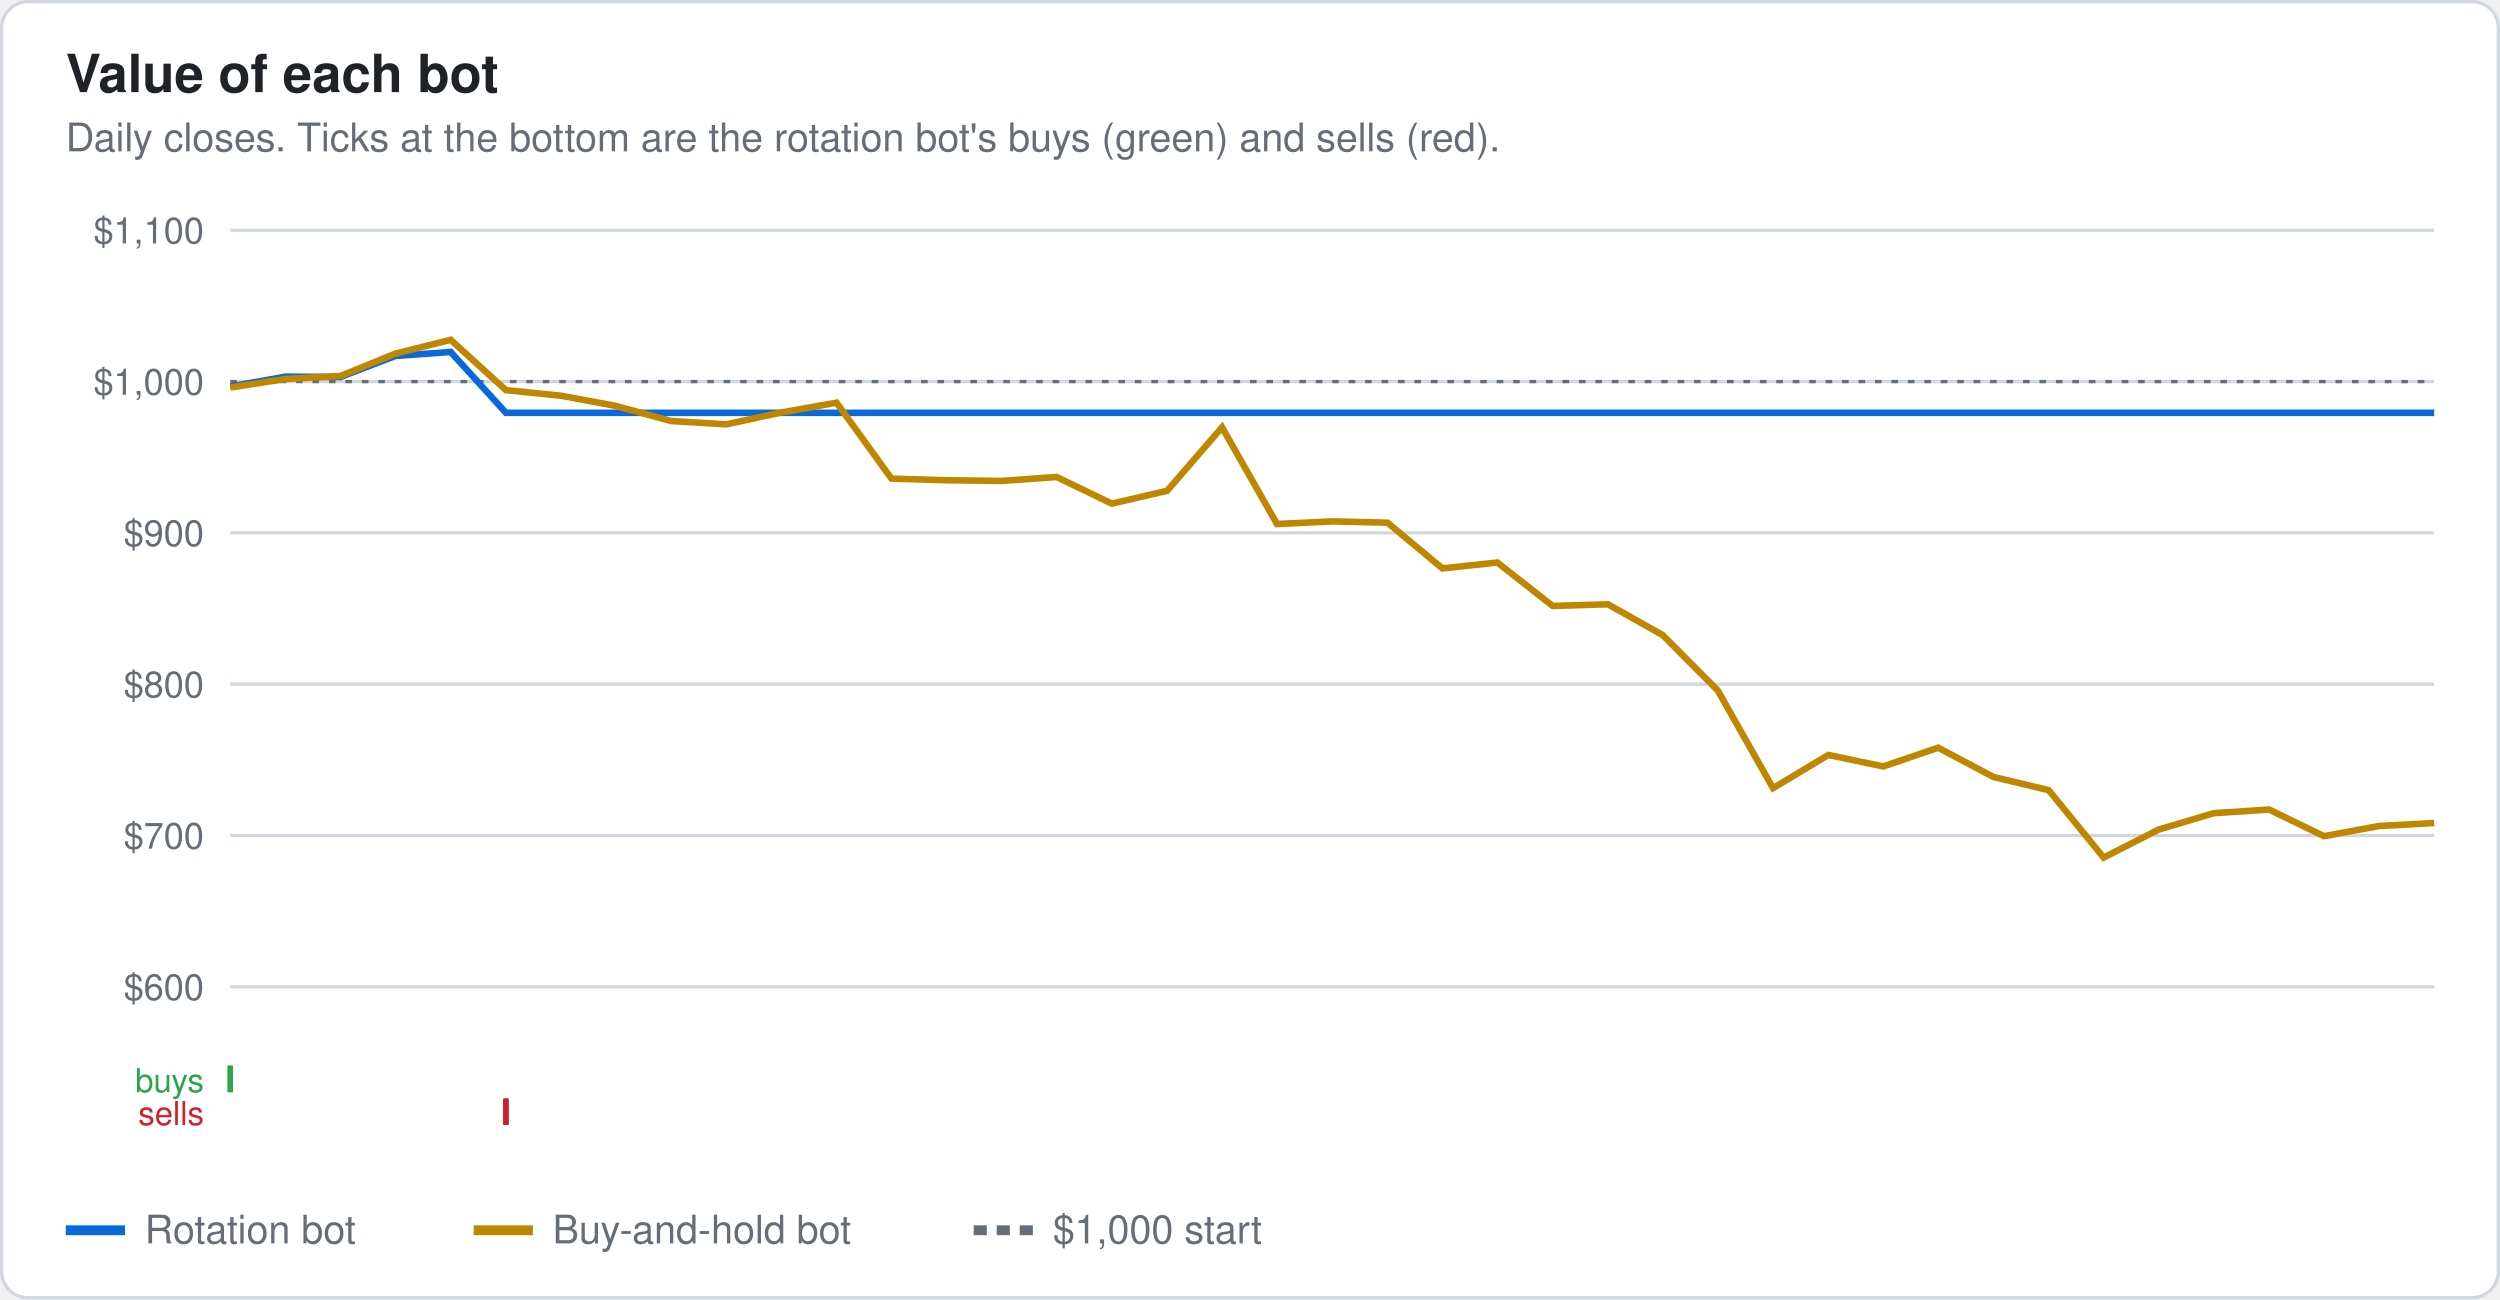
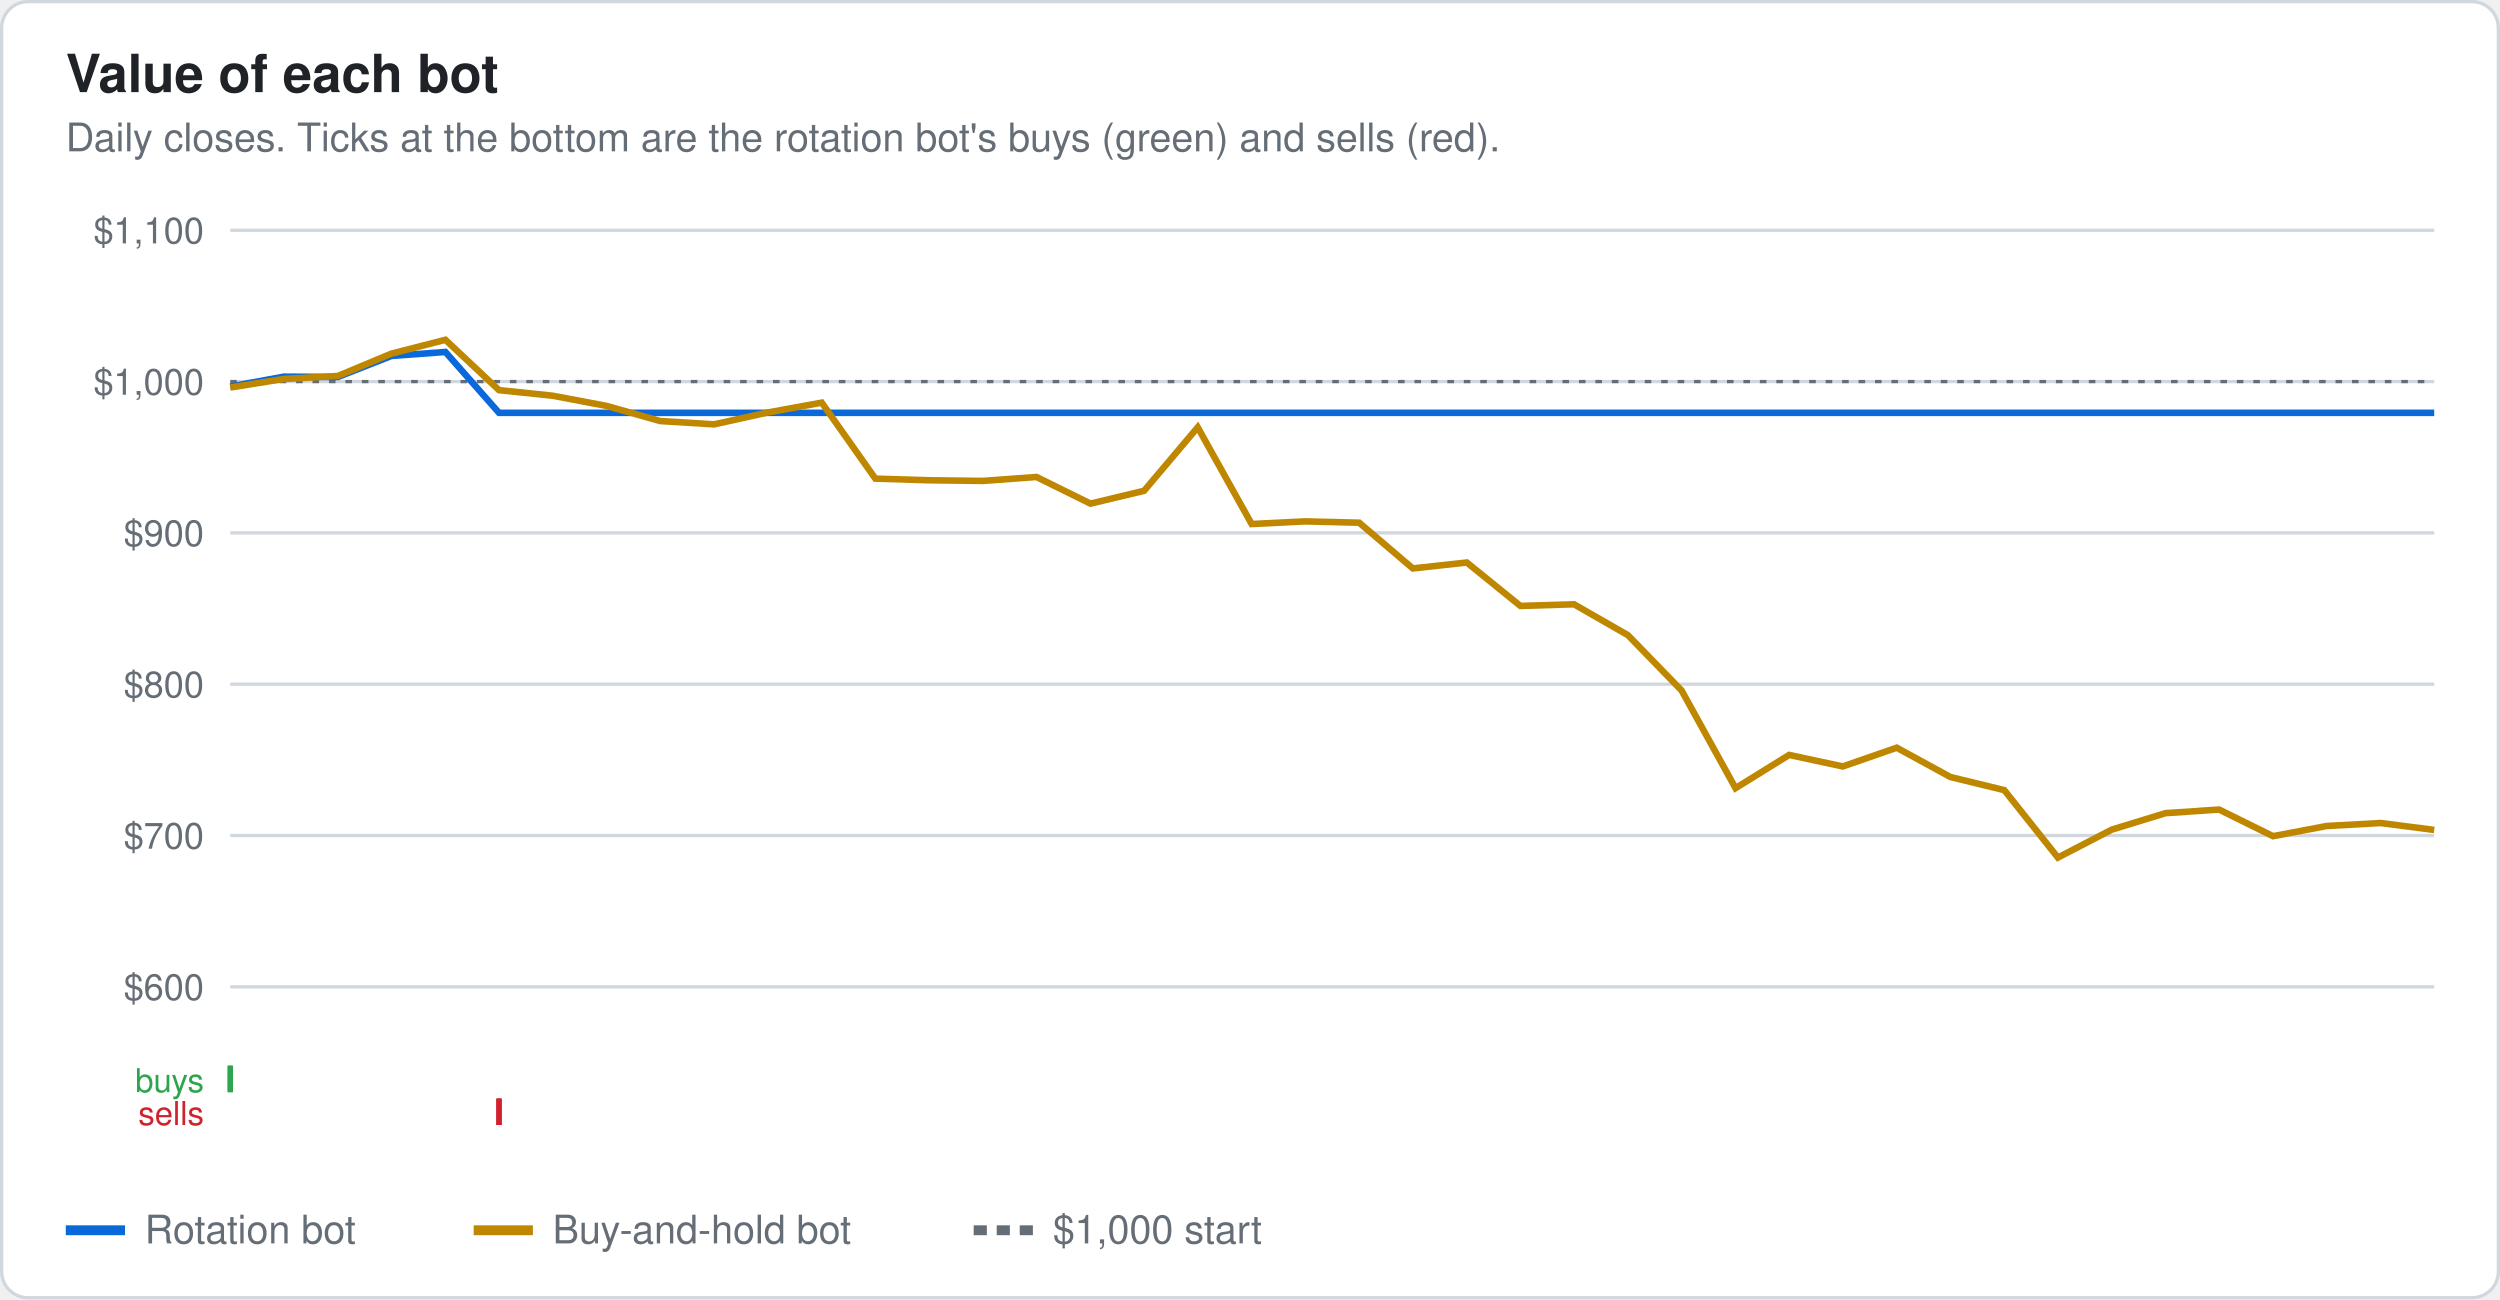
<svg xmlns="http://www.w3.org/2000/svg" width="760" height="395" viewBox="0 0 760 395" font-family="Helvetica, Arial, sans-serif">
  <rect x="0.5" y="0.5" width="759" height="394" rx="8" fill="#ffffff" stroke="#d0d7de" />
  <text x="20" y="28" font-size="16" font-weight="bold" fill="#1f2328">Value of each bot</text>
  <text x="20" y="46" font-size="12" fill="#656d76">Daily closes. Ticks at the bottom are the rotation bot's buys (green) and sells (red).</text>
  <line x1="70" y1="300.0" x2="740" y2="300.0" stroke="#d0d7de" />
  <text x="62" y="304.0" font-size="11" text-anchor="end" fill="#656d76">$600</text>
  <line x1="70" y1="254.0" x2="740" y2="254.0" stroke="#d0d7de" />
  <text x="62" y="258.0" font-size="11" text-anchor="end" fill="#656d76">$700</text>
  <line x1="70" y1="208.0" x2="740" y2="208.0" stroke="#d0d7de" />
  <text x="62" y="212.0" font-size="11" text-anchor="end" fill="#656d76">$800</text>
  <line x1="70" y1="162.0" x2="740" y2="162.0" stroke="#d0d7de" />
  <text x="62" y="166.0" font-size="11" text-anchor="end" fill="#656d76">$900</text>
  <line x1="70" y1="116.0" x2="740" y2="116.0" stroke="#d0d7de" />
  <text x="62" y="120.0" font-size="11" text-anchor="end" fill="#656d76">$1,000</text>
  <line x1="70" y1="70.0" x2="740" y2="70.0" stroke="#d0d7de" />
  <text x="62" y="74.0" font-size="11" text-anchor="end" fill="#656d76">$1,100</text>
  <line x1="70" y1="116.0" x2="740" y2="116.0" stroke="#656d76" stroke-dasharray="2 3" />
-   <polyline points="70.0,117.5 86.8,114.5 103.5,114.6 120.2,108.2 137.0,107.0 153.8,125.5 170.5,125.5 187.2,125.5 204.0,125.5 220.8,125.5 237.5,125.5 254.3,125.5 271.0,125.5 287.8,125.5 304.5,125.5 321.2,125.5 338.0,125.5 354.8,125.5 371.5,125.5 388.2,125.5 405.0,125.5 421.8,125.5 438.5,125.5 455.2,125.5 472.0,125.5 488.8,125.5 505.5,125.5 522.2,125.5 539.0,125.5 555.8,125.5 572.5,125.5 589.2,125.5 606.0,125.5 622.8,125.5 639.5,125.5 656.2,125.5 673.0,125.5 689.8,125.5 706.5,125.5 723.2,125.5 740.0,125.5" fill="none" stroke="#0969da" stroke-width="2" />
-   <polyline points="70.0,117.8 86.8,115.2 103.5,114.3 120.2,107.5 137.0,103.3 153.8,118.6 170.5,120.3 187.2,123.4 204.0,128.0 220.8,129.0 237.5,125.4 254.3,122.4 271.0,145.5 287.8,146.0 304.5,146.2 321.2,145.0 338.0,153.1 354.8,149.2 371.5,129.9 388.2,159.3 405.0,158.5 421.8,158.9 438.5,172.8 455.2,171.0 472.0,184.2 488.8,183.7 505.5,193.1 522.2,209.9 539.0,239.6 555.8,229.5 572.5,233.0 589.2,227.3 606.0,236.2 622.8,240.2 639.5,260.7 656.2,252.2 673.0,247.2 689.8,246.1 706.5,254.2 723.2,251.1 740.0,250.2" fill="none" stroke="#bf8700" stroke-width="2" />
+   <polyline points="70.0,117.5 86.3,114.5 102.7,114.6 119.0,108.2 135.4,107.0 151.7,125.5 168.0,125.5 184.4,125.5 200.7,125.5 217.1,125.5 233.4,125.5 249.8,125.5 266.1,125.5 282.4,125.5 298.8,125.5 315.1,125.5 331.5,125.5 347.8,125.5 364.1,125.5 380.5,125.5 396.8,125.5 413.2,125.5 429.5,125.5 445.9,125.5 462.2,125.5 478.5,125.5 494.9,125.5 511.2,125.5 527.6,125.5 543.9,125.5 560.2,125.5 576.6,125.5 592.9,125.5 609.3,125.5 625.6,125.5 642.0,125.5 658.3,125.5 674.6,125.5 691.0,125.5 707.3,125.5 723.7,125.5 740.0,125.5" fill="none" stroke="#0969da" stroke-width="2" />
+   <polyline points="70.0,117.8 86.3,115.2 102.7,114.3 119.0,107.5 135.4,103.3 151.7,118.6 168.0,120.3 184.4,123.4 200.7,128.0 217.1,129.0 233.4,125.4 249.8,122.4 266.1,145.5 282.4,146.0 298.8,146.2 315.1,145.0 331.5,153.1 347.8,149.2 364.1,129.9 380.5,159.3 396.8,158.5 413.2,158.9 429.5,172.8 445.9,171.0 462.2,184.2 478.5,183.7 494.9,193.1 511.2,209.9 527.6,239.6 543.9,229.5 560.2,233.0 576.6,227.3 592.9,236.2 609.3,240.2 625.6,260.7 642.0,252.2 658.3,247.2 674.6,246.1 691.0,254.2 707.3,251.1 723.7,250.2 740.0,252.3" fill="none" stroke="#bf8700" stroke-width="2" />
  <line x1="70.0" y1="324" x2="70.0" y2="332" stroke="#2da44e" stroke-width="1.5" />
  <line x1="70.0" y1="324" x2="70.0" y2="332" stroke="#2da44e" stroke-width="1.5" />
  <line x1="70.0" y1="324" x2="70.0" y2="332" stroke="#2da44e" stroke-width="1.5" />
  <line x1="70.0" y1="324" x2="70.0" y2="332" stroke="#2da44e" stroke-width="1.5" />
-   <line x1="153.8" y1="334" x2="153.8" y2="342" stroke="#cf222e" stroke-width="1.5" />
-   <line x1="153.8" y1="334" x2="153.8" y2="342" stroke="#cf222e" stroke-width="1.5" />
-   <line x1="153.8" y1="334" x2="153.8" y2="342" stroke="#cf222e" stroke-width="1.5" />
-   <line x1="153.8" y1="334" x2="153.8" y2="342" stroke="#cf222e" stroke-width="1.5" />
+   <line x1="151.7" y1="334" x2="151.7" y2="342" stroke="#cf222e" stroke-width="1.5" />
+   <line x1="151.7" y1="334" x2="151.7" y2="342" stroke="#cf222e" stroke-width="1.5" />
+   <line x1="151.7" y1="334" x2="151.7" y2="342" stroke="#cf222e" stroke-width="1.5" />
+   <line x1="151.7" y1="334" x2="151.7" y2="342" stroke="#cf222e" stroke-width="1.5" />
  <text x="62" y="332" font-size="10" text-anchor="end" fill="#2da44e">buys</text>
  <text x="62" y="342" font-size="10" text-anchor="end" fill="#cf222e">sells</text>
  <line x1="20" y1="374" x2="38" y2="374" stroke="#0969da" stroke-width="3" />
  <text x="44" y="378" font-size="12" fill="#656d76">Rotation bot</text>
  <line x1="144" y1="374" x2="162" y2="374" stroke="#bf8700" stroke-width="3" />
  <text x="168" y="378" font-size="12" fill="#656d76">Buy-and-hold bot</text>
  <line x1="296" y1="374" x2="314" y2="374" stroke="#656d76" stroke-width="3" stroke-dasharray="4 3" />
  <text x="320" y="378" font-size="12" fill="#656d76">$1,000 start</text>
</svg>
